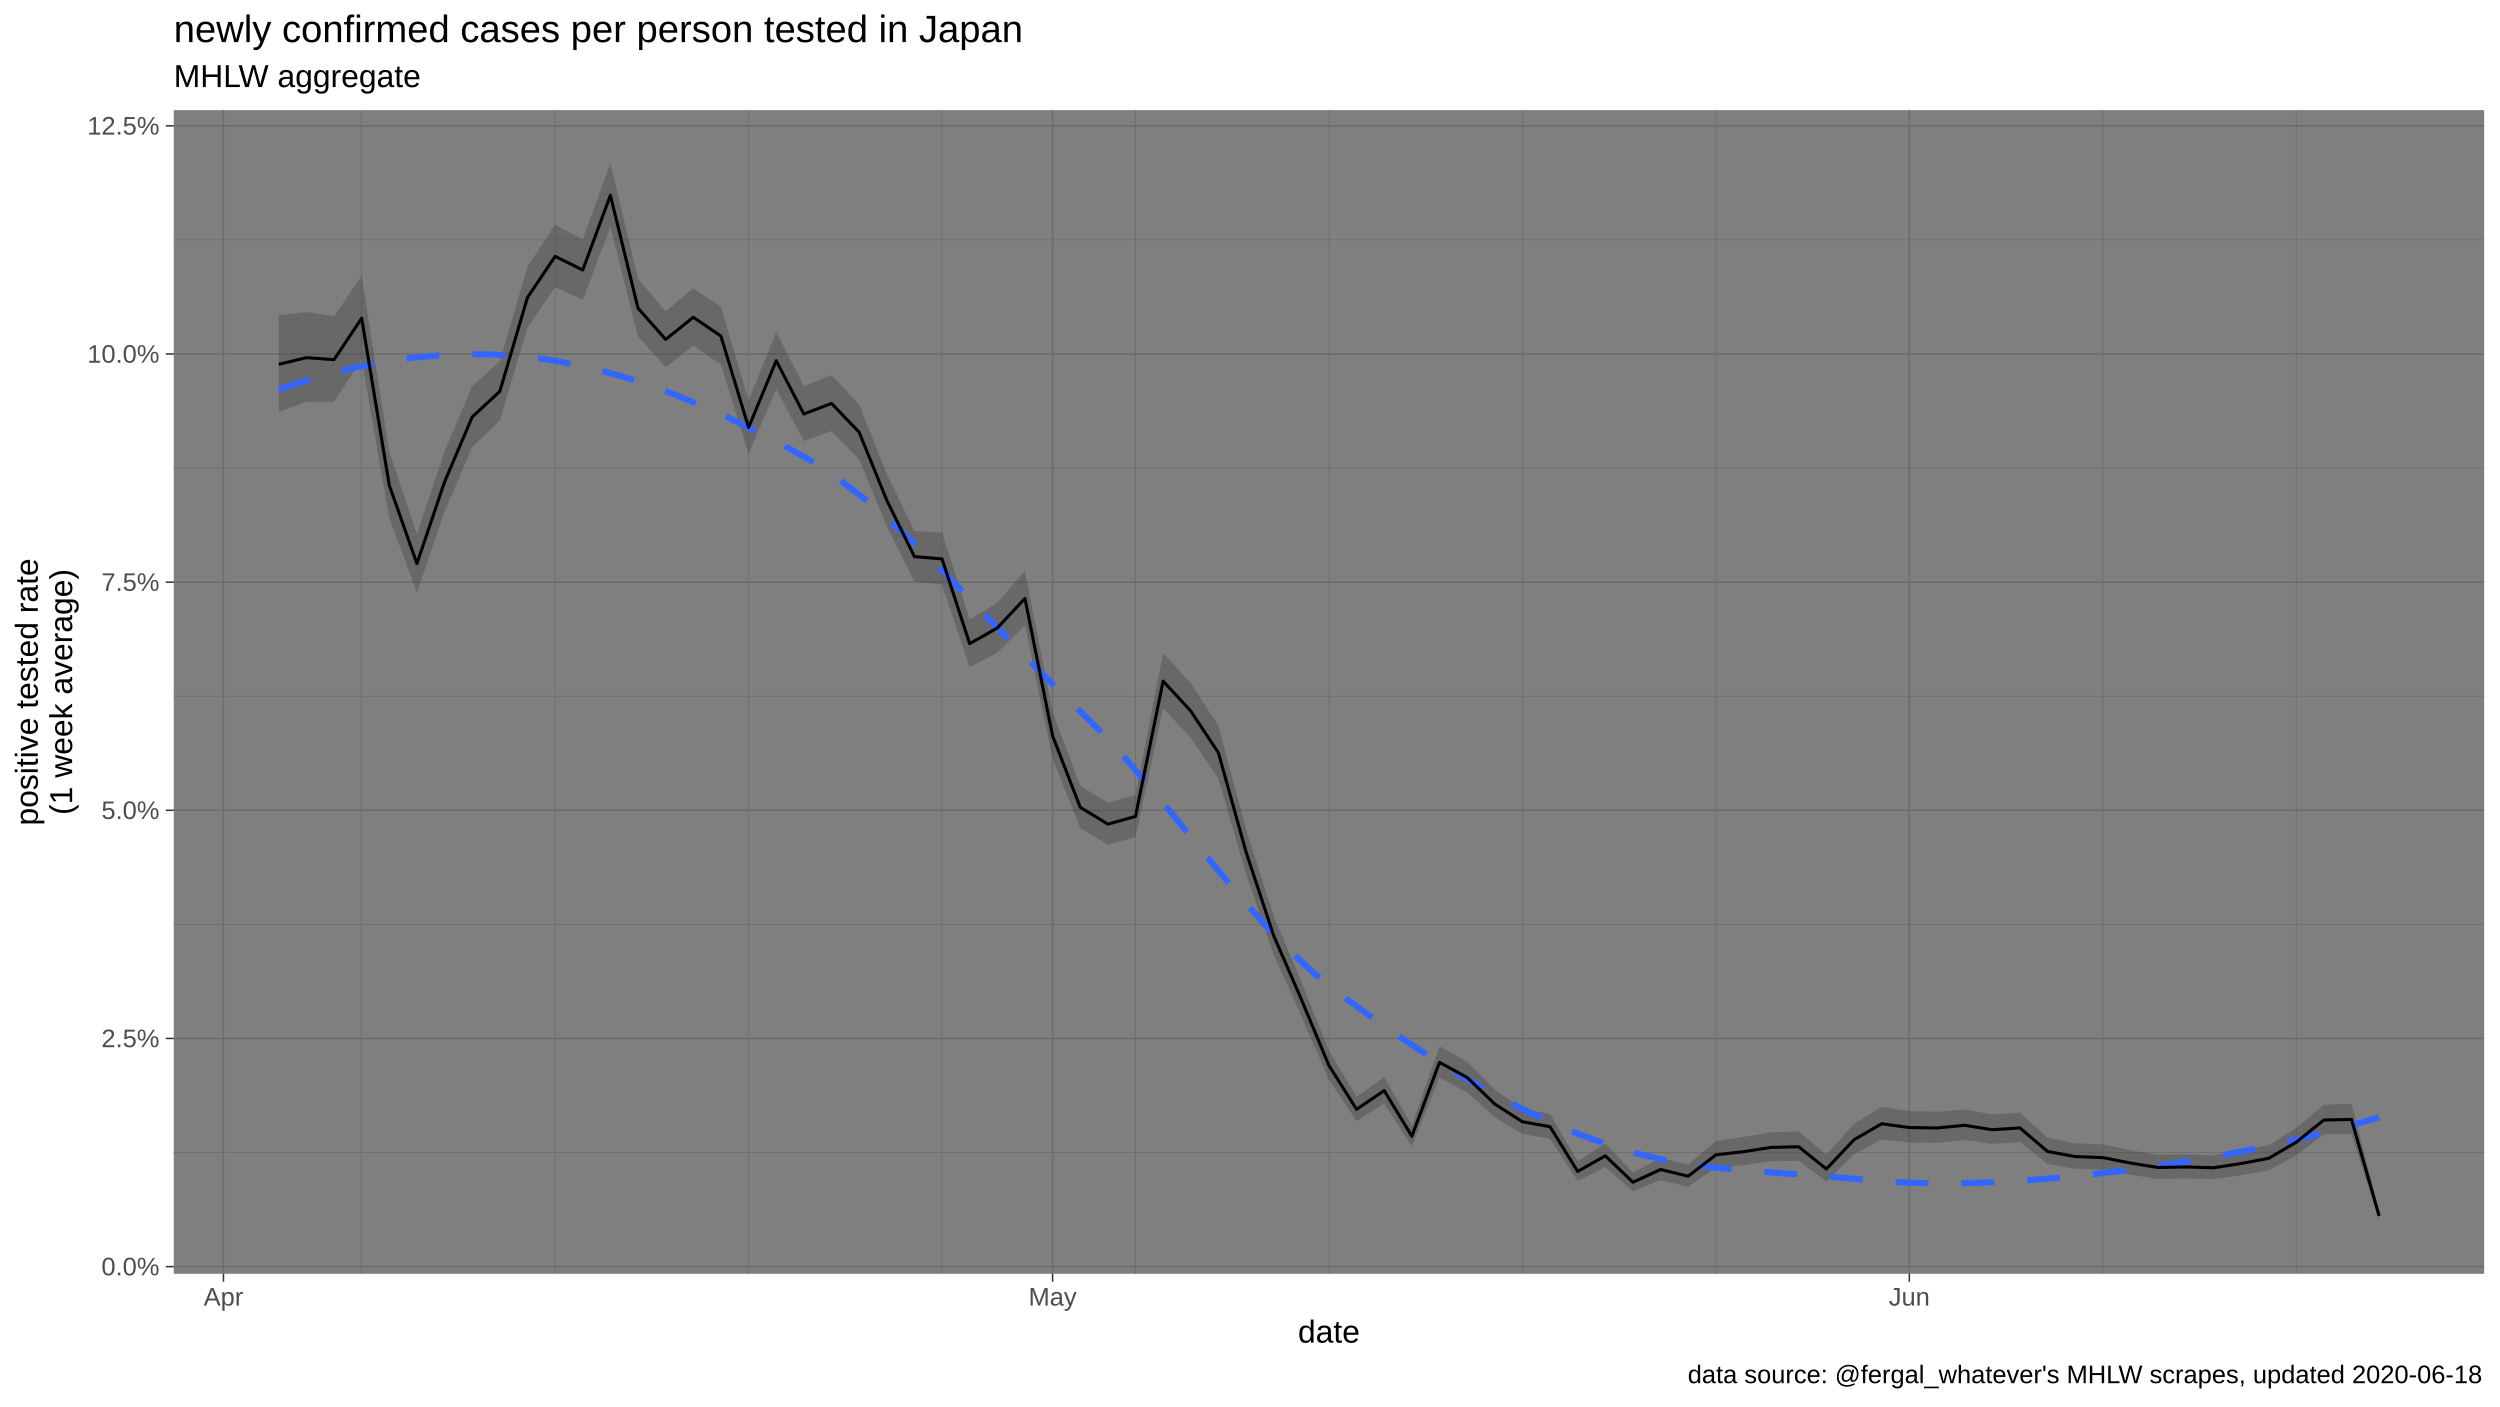
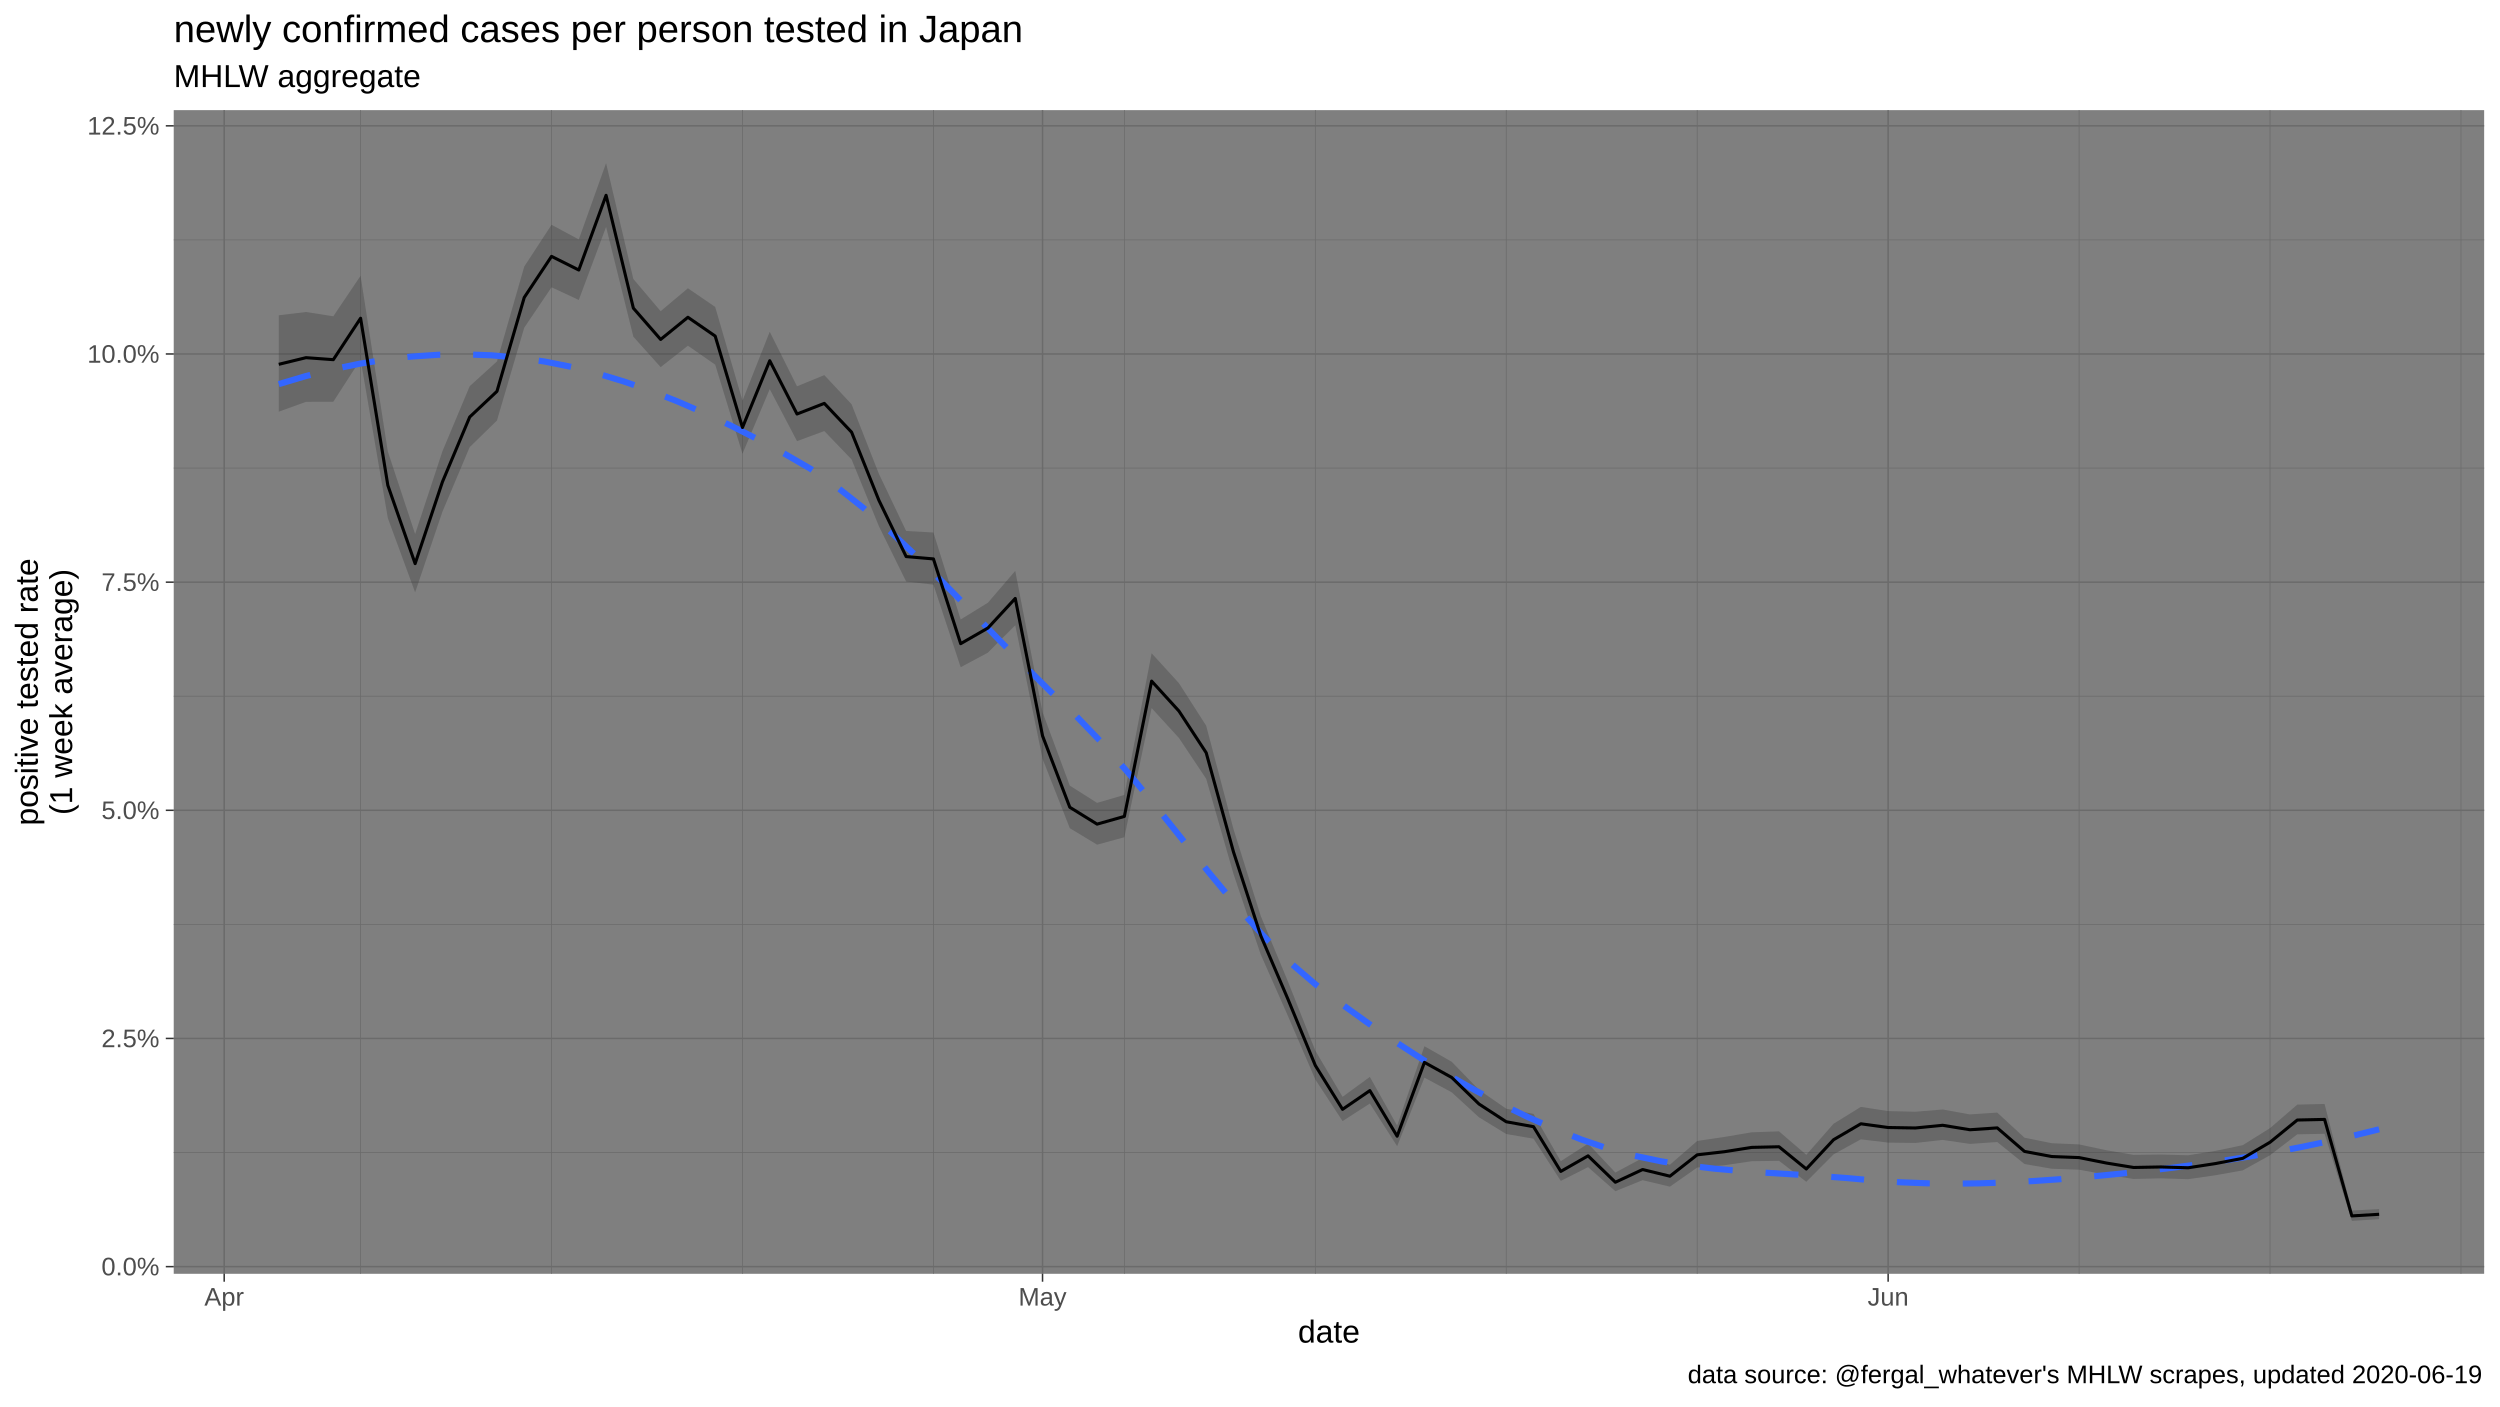
<svg xmlns="http://www.w3.org/2000/svg" viewBox="0 0 864.00 486.00">
  <defs>
    <style type="text/css">
    line, polyline, polygon, path, rect, circle {
      fill: none;
      stroke: #000000;
      stroke-linecap: round;
      stroke-linejoin: round;
      stroke-miterlimit: 10.00;
    }
  </style>
  </defs>
  <rect width="100%" height="100%" style="stroke: none; fill: #FFFFFF;" />
  <rect x="0.00" y="0.00" width="864.00" height="486.00" style="stroke-width: 1.07; stroke: #FFFFFF; fill: #FFFFFF;" />
  <defs>
    <clipPath id="cpNjAuMDR8ODU4LjUyfDQ0MC4yMnwzOC4wNw==">
      <rect x="60.04" y="38.07" width="798.48" height="402.15" />
    </clipPath>
  </defs>
  <rect x="60.04" y="38.07" width="798.48" height="402.15" style="stroke-width: 1.07; stroke: none; fill: #7F7F7F;" clip-path="url(#cpNjAuMDR8ODU4LjUyfDQ0MC4yMnwzOC4wNw==)" />
  <polyline points="60.04,398.31 858.52,398.31 " style="stroke-width: 0.27; stroke: #6B6B6B; stroke-linecap: butt;" clip-path="url(#cpNjAuMDR8ODU4LjUyfDQ0MC4yMnwzOC4wNw==)" />
  <polyline points="60.04,319.46 858.52,319.46 " style="stroke-width: 0.27; stroke: #6B6B6B; stroke-linecap: butt;" clip-path="url(#cpNjAuMDR8ODU4LjUyfDQ0MC4yMnwzOC4wNw==)" />
  <polyline points="60.04,240.61 858.52,240.61 " style="stroke-width: 0.27; stroke: #6B6B6B; stroke-linecap: butt;" clip-path="url(#cpNjAuMDR8ODU4LjUyfDQ0MC4yMnwzOC4wNw==)" />
  <polyline points="60.04,161.76 858.52,161.76 " style="stroke-width: 0.27; stroke: #6B6B6B; stroke-linecap: butt;" clip-path="url(#cpNjAuMDR8ODU4LjUyfDQ0MC4yMnwzOC4wNw==)" />
  <polyline points="60.04,82.91 858.52,82.91 " style="stroke-width: 0.27; stroke: #6B6B6B; stroke-linecap: butt;" clip-path="url(#cpNjAuMDR8ODU4LjUyfDQ0MC4yMnwzOC4wNw==)" />
-   <polyline points="124.99,440.22 124.99,38.07 " style="stroke-width: 0.27; stroke: #6B6B6B; stroke-linecap: butt;" clip-path="url(#cpNjAuMDR8ODU4LjUyfDQ0MC4yMnwzOC4wNw==)" />
-   <polyline points="191.85,440.22 191.85,38.07 " style="stroke-width: 0.27; stroke: #6B6B6B; stroke-linecap: butt;" clip-path="url(#cpNjAuMDR8ODU4LjUyfDQ0MC4yMnwzOC4wNw==)" />
-   <polyline points="258.71,440.22 258.71,38.07 " style="stroke-width: 0.27; stroke: #6B6B6B; stroke-linecap: butt;" clip-path="url(#cpNjAuMDR8ODU4LjUyfDQ0MC4yMnwzOC4wNw==)" />
-   <polyline points="325.56,440.22 325.56,38.07 " style="stroke-width: 0.27; stroke: #6B6B6B; stroke-linecap: butt;" clip-path="url(#cpNjAuMDR8ODU4LjUyfDQ0MC4yMnwzOC4wNw==)" />
-   <polyline points="392.42,440.22 392.42,38.07 " style="stroke-width: 0.27; stroke: #6B6B6B; stroke-linecap: butt;" clip-path="url(#cpNjAuMDR8ODU4LjUyfDQ0MC4yMnwzOC4wNw==)" />
-   <polyline points="459.28,440.22 459.28,38.07 " style="stroke-width: 0.27; stroke: #6B6B6B; stroke-linecap: butt;" clip-path="url(#cpNjAuMDR8ODU4LjUyfDQ0MC4yMnwzOC4wNw==)" />
-   <polyline points="526.14,440.22 526.14,38.07 " style="stroke-width: 0.27; stroke: #6B6B6B; stroke-linecap: butt;" clip-path="url(#cpNjAuMDR8ODU4LjUyfDQ0MC4yMnwzOC4wNw==)" />
-   <polyline points="593.00,440.22 593.00,38.07 " style="stroke-width: 0.27; stroke: #6B6B6B; stroke-linecap: butt;" clip-path="url(#cpNjAuMDR8ODU4LjUyfDQ0MC4yMnwzOC4wNw==)" />
-   <polyline points="726.71,440.22 726.71,38.07 " style="stroke-width: 0.27; stroke: #6B6B6B; stroke-linecap: butt;" clip-path="url(#cpNjAuMDR8ODU4LjUyfDQ0MC4yMnwzOC4wNw==)" />
-   <polyline points="793.57,440.22 793.57,38.07 " style="stroke-width: 0.27; stroke: #6B6B6B; stroke-linecap: butt;" clip-path="url(#cpNjAuMDR8ODU4LjUyfDQ0MC4yMnwzOC4wNw==)" />
+   <polyline points="124.62,440.22 124.62,38.07 " style="stroke-width: 0.27; stroke: #6B6B6B; stroke-linecap: butt;" clip-path="url(#cpNjAuMDR8ODU4LjUyfDQ0MC4yMnwzOC4wNw==)" />
+   <polyline points="190.61,440.22 190.61,38.07 " style="stroke-width: 0.27; stroke: #6B6B6B; stroke-linecap: butt;" clip-path="url(#cpNjAuMDR8ODU4LjUyfDQ0MC4yMnwzOC4wNw==)" />
+   <polyline points="256.60,440.22 256.60,38.07 " style="stroke-width: 0.27; stroke: #6B6B6B; stroke-linecap: butt;" clip-path="url(#cpNjAuMDR8ODU4LjUyfDQ0MC4yMnwzOC4wNw==)" />
+   <polyline points="322.59,440.22 322.59,38.07 " style="stroke-width: 0.27; stroke: #6B6B6B; stroke-linecap: butt;" clip-path="url(#cpNjAuMDR8ODU4LjUyfDQ0MC4yMnwzOC4wNw==)" />
+   <polyline points="388.58,440.22 388.58,38.07 " style="stroke-width: 0.27; stroke: #6B6B6B; stroke-linecap: butt;" clip-path="url(#cpNjAuMDR8ODU4LjUyfDQ0MC4yMnwzOC4wNw==)" />
+   <polyline points="454.57,440.22 454.57,38.07 " style="stroke-width: 0.27; stroke: #6B6B6B; stroke-linecap: butt;" clip-path="url(#cpNjAuMDR8ODU4LjUyfDQ0MC4yMnwzOC4wNw==)" />
+   <polyline points="520.56,440.22 520.56,38.07 " style="stroke-width: 0.27; stroke: #6B6B6B; stroke-linecap: butt;" clip-path="url(#cpNjAuMDR8ODU4LjUyfDQ0MC4yMnwzOC4wNw==)" />
+   <polyline points="586.55,440.22 586.55,38.07 " style="stroke-width: 0.27; stroke: #6B6B6B; stroke-linecap: butt;" clip-path="url(#cpNjAuMDR8ODU4LjUyfDQ0MC4yMnwzOC4wNw==)" />
+   <polyline points="718.53,440.22 718.53,38.07 " style="stroke-width: 0.27; stroke: #6B6B6B; stroke-linecap: butt;" clip-path="url(#cpNjAuMDR8ODU4LjUyfDQ0MC4yMnwzOC4wNw==)" />
+   <polyline points="784.52,440.22 784.52,38.07 " style="stroke-width: 0.27; stroke: #6B6B6B; stroke-linecap: butt;" clip-path="url(#cpNjAuMDR8ODU4LjUyfDQ0MC4yMnwzOC4wNw==)" />
+   <polyline points="850.51,440.22 850.51,38.07 " style="stroke-width: 0.27; stroke: #6B6B6B; stroke-linecap: butt;" clip-path="url(#cpNjAuMDR8ODU4LjUyfDQ0MC4yMnwzOC4wNw==)" />
  <polyline points="60.04,437.74 858.52,437.74 " style="stroke-width: 0.53; stroke: #6B6B6B; stroke-linecap: butt;" clip-path="url(#cpNjAuMDR8ODU4LjUyfDQ0MC4yMnwzOC4wNw==)" />
  <polyline points="60.04,358.89 858.52,358.89 " style="stroke-width: 0.53; stroke: #6B6B6B; stroke-linecap: butt;" clip-path="url(#cpNjAuMDR8ODU4LjUyfDQ0MC4yMnwzOC4wNw==)" />
  <polyline points="60.04,280.04 858.52,280.04 " style="stroke-width: 0.53; stroke: #6B6B6B; stroke-linecap: butt;" clip-path="url(#cpNjAuMDR8ODU4LjUyfDQ0MC4yMnwzOC4wNw==)" />
  <polyline points="60.04,201.19 858.52,201.19 " style="stroke-width: 0.53; stroke: #6B6B6B; stroke-linecap: butt;" clip-path="url(#cpNjAuMDR8ODU4LjUyfDQ0MC4yMnwzOC4wNw==)" />
  <polyline points="60.04,122.34 858.52,122.34 " style="stroke-width: 0.53; stroke: #6B6B6B; stroke-linecap: butt;" clip-path="url(#cpNjAuMDR8ODU4LjUyfDQ0MC4yMnwzOC4wNw==)" />
  <polyline points="60.04,43.49 858.52,43.49 " style="stroke-width: 0.53; stroke: #6B6B6B; stroke-linecap: butt;" clip-path="url(#cpNjAuMDR8ODU4LjUyfDQ0MC4yMnwzOC4wNw==)" />
-   <polyline points="77.23,440.22 77.23,38.07 " style="stroke-width: 0.53; stroke: #6B6B6B; stroke-linecap: butt;" clip-path="url(#cpNjAuMDR8ODU4LjUyfDQ0MC4yMnwzOC4wNw==)" />
-   <polyline points="363.77,440.22 363.77,38.07 " style="stroke-width: 0.53; stroke: #6B6B6B; stroke-linecap: butt;" clip-path="url(#cpNjAuMDR8ODU4LjUyfDQ0MC4yMnwzOC4wNw==)" />
-   <polyline points="659.86,440.22 659.86,38.07 " style="stroke-width: 0.53; stroke: #6B6B6B; stroke-linecap: butt;" clip-path="url(#cpNjAuMDR8ODU4LjUyfDQ0MC4yMnwzOC4wNw==)" />
-   <polygon points="96.34,108.95 105.89,107.82 115.44,109.30 124.99,95.30 134.54,156.05 144.09,184.55 153.64,155.96 163.19,133.45 172.74,124.90 182.30,92.12 191.85,77.68 201.40,82.75 210.95,56.35 220.50,96.41 230.05,107.54 239.60,99.62 249.15,106.07 258.71,138.44 268.26,114.64 277.81,133.50 287.36,129.63 296.91,139.71 306.46,163.70 316.01,183.50 325.56,184.03 335.12,214.08 344.67,208.27 354.22,197.28 363.77,246.12 373.32,271.50 382.87,277.47 392.42,274.71 401.97,225.75 411.52,236.09 421.08,250.80 430.63,286.51 440.18,316.54 449.73,339.26 459.28,363.09 468.83,379.05 478.38,372.17 487.93,389.00 497.49,361.57 507.04,366.93 516.59,376.64 526.14,383.17 535.69,384.95 545.24,401.29 554.79,395.23 564.34,405.23 573.89,400.19 583.45,402.52 593.00,394.31 602.55,392.92 612.10,391.32 621.65,390.99 631.20,399.10 640.75,388.36 650.30,382.53 659.86,383.99 669.41,384.21 678.96,383.43 688.51,385.14 698.06,384.51 707.61,393.19 717.16,395.09 726.71,395.50 736.27,397.52 745.82,399.12 755.37,399.00 764.92,399.26 774.47,397.73 784.02,395.77 793.57,389.88 803.12,381.75 812.67,381.52 822.23,418.36 822.23,421.94 812.67,391.84 803.12,392.03 793.57,399.26 784.02,404.49 774.47,406.17 764.92,407.53 755.37,407.24 745.82,407.46 736.27,405.99 726.71,404.25 717.16,403.93 707.61,402.29 698.06,394.69 688.51,395.34 678.96,393.96 669.41,395.01 659.86,394.89 650.30,393.76 640.75,398.95 631.20,408.43 621.65,401.18 612.10,401.32 602.55,402.71 593.00,403.51 583.45,410.12 573.89,407.87 564.34,411.68 554.79,403.37 545.24,408.13 535.69,393.54 526.14,391.92 516.59,386.15 507.04,377.50 497.49,372.44 487.93,396.14 478.38,381.39 468.83,387.46 459.28,373.08 449.73,351.20 440.18,329.89 430.63,302.05 421.08,269.17 411.52,255.04 401.97,244.73 392.42,289.35 382.87,291.93 373.32,286.23 363.77,262.25 354.22,216.10 344.67,225.55 335.12,230.60 325.56,202.06 316.01,200.98 306.46,181.83 296.91,158.79 287.36,148.98 277.81,152.46 268.26,134.49 258.71,156.85 249.15,126.03 239.60,119.48 230.05,126.89 220.50,116.38 210.95,78.44 201.40,103.68 191.85,99.29 182.30,113.26 172.74,145.34 163.19,154.53 153.64,176.87 144.09,204.74 134.54,179.09 124.99,124.24 115.44,138.85 105.89,138.88 96.34,142.28 " style="stroke-width: 1.07; stroke: none; fill: #333333; fill-opacity: 0.30;" clip-path="url(#cpNjAuMDR8ODU4LjUyfDQ0MC4yMnwzOC4wNw==)" />
-   <polyline points="96.34,134.59 105.52,131.57 114.71,128.96 123.90,126.77 133.09,125.00 142.28,123.68 151.47,122.82 160.65,122.41 169.84,122.49 179.03,123.05 188.22,124.12 197.41,125.71 206.60,127.80 215.79,130.35 224.97,133.35 234.16,136.76 243.35,140.56 252.54,144.72 261.73,149.22 270.92,154.02 280.11,159.14 289.29,165.15 298.48,172.19 307.67,180.06 316.86,188.62 326.05,197.67 335.24,207.05 344.42,216.60 353.61,226.13 362.80,235.47 371.99,244.47 381.18,253.59 390.37,263.70 399.56,274.53 408.74,285.74 417.93,297.04 427.12,308.12 436.31,318.65 445.50,328.34 454.69,336.86 463.87,344.09 473.06,350.85 482.25,357.30 491.44,363.41 500.63,369.17 509.82,374.58 519.01,379.61 528.19,384.25 537.38,388.49 546.57,392.31 555.76,395.70 564.95,398.48 574.14,400.63 583.33,402.27 592.51,403.48 601.70,404.40 610.89,405.12 620.08,405.75 629.27,406.40 638.46,407.18 647.64,408.04 656.83,408.61 666.02,408.91 675.21,408.95 684.40,408.76 693.59,408.35 702.78,407.75 711.96,406.97 721.15,406.04 730.34,404.97 739.53,403.78 748.72,402.47 757.91,401.02 767.10,399.41 776.28,397.64 785.47,395.71 794.66,393.60 803.85,391.30 813.04,388.81 822.23,386.11 " style="stroke-width: 2.13; stroke: #3366FF; stroke-dasharray: 11.38,11.38; stroke-linecap: butt;" clip-path="url(#cpNjAuMDR8ODU4LjUyfDQ0MC4yMnwzOC4wNw==)" />
-   <polyline points="96.34,125.91 105.89,123.61 115.44,124.30 124.99,109.98 134.54,167.74 144.09,194.79 153.64,166.55 163.19,144.12 172.74,135.24 182.30,102.80 191.85,88.60 201.40,93.32 210.95,67.50 220.50,106.50 230.05,117.31 239.60,109.65 249.15,116.15 258.71,147.74 268.26,124.67 277.81,143.08 287.36,139.41 296.91,149.36 306.46,172.87 316.01,192.35 325.56,193.16 335.12,222.45 344.67,217.03 354.22,206.82 363.77,254.31 373.32,278.99 382.87,284.82 392.42,282.15 401.97,235.39 411.52,245.73 421.08,260.15 430.63,294.43 440.18,323.36 449.73,345.37 459.28,368.22 468.83,383.38 478.38,376.91 487.93,392.67 497.49,367.16 507.04,372.37 516.59,381.54 526.14,387.68 535.69,389.38 545.24,404.84 554.79,399.46 564.34,408.58 573.89,404.19 583.45,406.49 593.00,399.11 602.55,398.03 612.10,396.54 621.65,396.32 631.20,404.00 640.75,393.89 650.30,388.38 659.86,389.67 669.41,389.83 678.96,388.90 688.51,390.44 698.06,389.80 707.61,397.93 717.16,399.70 726.71,400.06 736.27,401.94 745.82,403.48 755.37,403.30 764.92,403.58 774.47,402.13 784.02,400.32 793.57,394.76 803.12,387.08 812.67,386.87 822.23,420.22 " style="stroke-width: 1.07; stroke-linecap: butt;" clip-path="url(#cpNjAuMDR8ODU4LjUyfDQ0MC4yMnwzOC4wNw==)" />
+   <polyline points="77.48,440.22 77.48,38.07 " style="stroke-width: 0.53; stroke: #6B6B6B; stroke-linecap: butt;" clip-path="url(#cpNjAuMDR8ODU4LjUyfDQ0MC4yMnwzOC4wNw==)" />
+   <polyline points="360.30,440.22 360.30,38.07 " style="stroke-width: 0.53; stroke: #6B6B6B; stroke-linecap: butt;" clip-path="url(#cpNjAuMDR8ODU4LjUyfDQ0MC4yMnwzOC4wNw==)" />
+   <polyline points="652.54,440.22 652.54,38.07 " style="stroke-width: 0.53; stroke: #6B6B6B; stroke-linecap: butt;" clip-path="url(#cpNjAuMDR8ODU4LjUyfDQ0MC4yMnwzOC4wNw==)" />
+   <polygon points="96.34,108.95 105.76,107.82 115.19,109.30 124.62,95.30 134.04,156.05 143.47,184.55 152.90,155.96 162.33,133.45 171.75,124.90 181.18,92.12 190.61,77.68 200.03,82.75 209.46,56.35 218.89,96.41 228.32,107.54 237.74,99.62 247.17,106.07 256.60,138.44 266.02,114.64 275.45,133.50 284.88,129.63 294.31,139.71 303.73,163.70 313.16,183.50 322.59,184.03 332.01,214.08 341.44,208.27 350.87,197.28 360.30,246.12 369.72,271.50 379.15,277.47 388.58,274.71 398.00,225.75 407.43,236.09 416.86,250.80 426.29,286.51 435.71,316.54 445.14,339.26 454.57,363.09 463.99,379.05 473.42,372.17 482.85,389.00 492.28,361.57 501.70,366.93 511.13,376.64 520.56,383.17 529.98,384.95 539.41,401.29 548.84,395.23 558.27,405.23 567.69,400.19 577.12,402.52 586.55,394.31 595.97,392.92 605.40,391.32 614.83,390.99 624.26,399.10 633.68,388.36 643.11,382.53 652.54,383.99 661.96,384.21 671.39,383.43 680.82,385.14 690.25,384.51 699.67,393.19 709.10,395.09 718.53,395.50 727.95,397.52 737.38,399.12 746.81,399.00 756.24,399.26 765.66,397.73 775.09,395.77 784.52,389.88 793.94,381.75 803.37,381.52 812.80,418.36 822.23,417.82 822.23,421.36 812.80,421.94 803.37,391.84 793.94,392.03 784.52,399.26 775.09,404.49 765.66,406.17 756.24,407.53 746.81,407.24 737.38,407.46 727.95,405.99 718.53,404.25 709.10,403.93 699.67,402.29 690.25,394.69 680.82,395.34 671.39,393.96 661.96,395.01 652.54,394.89 643.11,393.76 633.68,398.95 624.26,408.43 614.83,401.18 605.40,401.32 595.97,402.71 586.55,403.51 577.12,410.12 567.69,407.87 558.27,411.68 548.84,403.37 539.41,408.13 529.98,393.54 520.56,391.92 511.13,386.15 501.70,377.50 492.28,372.44 482.85,396.14 473.42,381.39 463.99,387.46 454.57,373.08 445.14,351.20 435.71,329.89 426.29,302.05 416.86,269.17 407.43,255.04 398.00,244.73 388.58,289.35 379.15,291.93 369.72,286.23 360.30,262.25 350.87,216.10 341.44,225.55 332.01,230.60 322.59,202.06 313.16,200.98 303.73,181.83 294.31,158.79 284.88,148.98 275.45,152.46 266.02,134.49 256.60,156.85 247.17,126.03 237.74,119.48 228.32,126.89 218.89,116.38 209.46,78.44 200.03,103.68 190.61,99.29 181.18,113.26 171.75,145.34 162.33,154.53 152.90,176.87 143.47,204.74 134.04,179.09 124.62,124.24 115.19,138.85 105.76,138.88 96.34,142.28 " style="stroke-width: 1.07; stroke: none; fill: #333333; fill-opacity: 0.30;" clip-path="url(#cpNjAuMDR8ODU4LjUyfDQ0MC4yMnwzOC4wNw==)" />
+   <polyline points="96.34,132.75 105.52,130.02 114.71,127.70 123.90,125.78 133.09,124.28 142.28,123.22 151.47,122.61 160.65,122.47 169.84,122.79 179.03,123.61 188.22,124.94 197.41,126.78 206.60,129.11 215.79,131.90 224.97,135.12 234.16,138.74 243.35,142.74 252.54,147.08 261.73,151.75 270.92,156.69 280.11,162.02 289.29,168.35 298.48,175.62 307.67,183.67 316.86,192.33 326.05,201.43 335.24,210.79 344.42,220.24 353.61,229.63 362.80,238.76 371.99,247.54 381.18,257.08 390.37,267.61 399.56,278.78 408.74,290.26 417.93,301.70 427.12,312.76 436.31,323.10 445.50,332.37 454.69,340.24 463.87,347.16 473.06,353.77 482.25,360.05 491.44,366.00 500.63,371.59 509.82,376.82 519.01,381.67 528.19,386.14 537.38,390.19 546.57,393.83 555.76,396.96 564.95,399.44 574.14,401.36 583.33,402.81 592.51,403.89 601.70,404.70 610.89,405.33 620.08,405.89 629.27,406.46 638.46,407.15 647.64,407.98 656.83,408.60 666.02,408.95 675.21,409.07 684.40,408.96 693.59,408.65 702.78,408.17 711.96,407.53 721.15,406.76 730.34,405.87 739.53,404.90 748.72,403.83 757.91,402.64 767.10,401.33 776.28,399.88 785.47,398.29 794.66,396.54 803.85,394.63 813.04,392.55 822.23,390.28 " style="stroke-width: 2.13; stroke: #3366FF; stroke-dasharray: 11.38,11.38; stroke-linecap: butt;" clip-path="url(#cpNjAuMDR8ODU4LjUyfDQ0MC4yMnwzOC4wNw==)" />
+   <polyline points="96.34,125.91 105.76,123.61 115.19,124.30 124.62,109.98 134.04,167.74 143.47,194.79 152.90,166.55 162.33,144.12 171.75,135.24 181.18,102.80 190.61,88.60 200.03,93.32 209.46,67.50 218.89,106.50 228.32,117.31 237.74,109.65 247.17,116.15 256.60,147.74 266.02,124.67 275.45,143.08 284.88,139.41 294.31,149.36 303.73,172.87 313.16,192.35 322.59,193.16 332.01,222.45 341.44,217.03 350.87,206.82 360.30,254.31 369.72,278.99 379.15,284.82 388.58,282.15 398.00,235.39 407.43,245.73 416.86,260.15 426.29,294.43 435.71,323.36 445.14,345.37 454.57,368.22 463.99,383.38 473.42,376.91 482.85,392.67 492.28,367.16 501.70,372.37 511.13,381.54 520.56,387.68 529.98,389.38 539.41,404.84 548.84,399.46 558.27,408.58 567.69,404.19 577.12,406.49 586.55,399.11 595.97,398.03 605.40,396.54 614.83,396.32 624.26,404.00 633.68,393.89 643.11,388.38 652.54,389.67 661.96,389.83 671.39,388.90 680.82,390.44 690.25,389.80 699.67,397.93 709.10,399.70 718.53,400.06 727.95,401.94 737.38,403.48 746.81,403.30 756.24,403.58 765.66,402.13 775.09,400.32 784.52,394.76 793.94,387.08 803.37,386.87 812.80,420.22 822.23,419.66 " style="stroke-width: 1.07; stroke-linecap: butt;" clip-path="url(#cpNjAuMDR8ODU4LjUyfDQ0MC4yMnwzOC4wNw==)" />
  <defs>
    <clipPath id="cpMC4wMHw4NjQuMDB8NDg2LjAwfDAuMDA=">
      <rect x="0.00" y="0.00" width="864.00" height="486.00" />
    </clipPath>
  </defs>
  <g clip-path="url(#cpMC4wMHw4NjQuMDB8NDg2LjAwfDAuMDA=)">
    <text x="35.05" y="440.76" style="font-size: 8.80px; fill: #4D4D4D; font-family: Liberation Sans;" textLength="20.06px" lengthAdjust="spacingAndGlyphs">0.0%</text>
  </g>
  <g clip-path="url(#cpMC4wMHw4NjQuMDB8NDg2LjAwfDAuMDA=)">
    <text x="35.05" y="361.91" style="font-size: 8.80px; fill: #4D4D4D; font-family: Liberation Sans;" textLength="20.06px" lengthAdjust="spacingAndGlyphs">2.5%</text>
  </g>
  <g clip-path="url(#cpMC4wMHw4NjQuMDB8NDg2LjAwfDAuMDA=)">
    <text x="35.05" y="283.06" style="font-size: 8.80px; fill: #4D4D4D; font-family: Liberation Sans;" textLength="20.06px" lengthAdjust="spacingAndGlyphs">5.0%</text>
  </g>
  <g clip-path="url(#cpMC4wMHw4NjQuMDB8NDg2LjAwfDAuMDA=)">
    <text x="35.05" y="204.21" style="font-size: 8.80px; fill: #4D4D4D; font-family: Liberation Sans;" textLength="20.06px" lengthAdjust="spacingAndGlyphs">7.5%</text>
  </g>
  <g clip-path="url(#cpMC4wMHw4NjQuMDB8NDg2LjAwfDAuMDA=)">
    <text x="30.16" y="125.36" style="font-size: 8.80px; fill: #4D4D4D; font-family: Liberation Sans;" textLength="24.95px" lengthAdjust="spacingAndGlyphs">10.0%</text>
  </g>
  <g clip-path="url(#cpMC4wMHw4NjQuMDB8NDg2LjAwfDAuMDA=)">
    <text x="30.16" y="46.51" style="font-size: 8.80px; fill: #4D4D4D; font-family: Liberation Sans;" textLength="24.95px" lengthAdjust="spacingAndGlyphs">12.5%</text>
  </g>
  <polyline points="57.30,437.74 60.04,437.74 " style="stroke-width: 0.53; stroke: #333333; stroke-linecap: butt;" clip-path="url(#cpMC4wMHw4NjQuMDB8NDg2LjAwfDAuMDA=)" />
  <polyline points="57.30,358.89 60.04,358.89 " style="stroke-width: 0.53; stroke: #333333; stroke-linecap: butt;" clip-path="url(#cpMC4wMHw4NjQuMDB8NDg2LjAwfDAuMDA=)" />
  <polyline points="57.30,280.04 60.04,280.04 " style="stroke-width: 0.53; stroke: #333333; stroke-linecap: butt;" clip-path="url(#cpMC4wMHw4NjQuMDB8NDg2LjAwfDAuMDA=)" />
  <polyline points="57.30,201.19 60.04,201.19 " style="stroke-width: 0.53; stroke: #333333; stroke-linecap: butt;" clip-path="url(#cpMC4wMHw4NjQuMDB8NDg2LjAwfDAuMDA=)" />
  <polyline points="57.30,122.34 60.04,122.34 " style="stroke-width: 0.53; stroke: #333333; stroke-linecap: butt;" clip-path="url(#cpMC4wMHw4NjQuMDB8NDg2LjAwfDAuMDA=)" />
  <polyline points="57.30,43.49 60.04,43.49 " style="stroke-width: 0.53; stroke: #333333; stroke-linecap: butt;" clip-path="url(#cpMC4wMHw4NjQuMDB8NDg2LjAwfDAuMDA=)" />
-   <polyline points="77.23,442.96 77.23,440.22 " style="stroke-width: 0.53; stroke: #333333; stroke-linecap: butt;" clip-path="url(#cpMC4wMHw4NjQuMDB8NDg2LjAwfDAuMDA=)" />
-   <polyline points="363.77,442.96 363.77,440.22 " style="stroke-width: 0.53; stroke: #333333; stroke-linecap: butt;" clip-path="url(#cpMC4wMHw4NjQuMDB8NDg2LjAwfDAuMDA=)" />
-   <polyline points="659.86,442.96 659.86,440.22 " style="stroke-width: 0.53; stroke: #333333; stroke-linecap: butt;" clip-path="url(#cpMC4wMHw4NjQuMDB8NDg2LjAwfDAuMDA=)" />
+   <polyline points="77.48,442.96 77.48,440.22 " style="stroke-width: 0.53; stroke: #333333; stroke-linecap: butt;" clip-path="url(#cpMC4wMHw4NjQuMDB8NDg2LjAwfDAuMDA=)" />
+   <polyline points="360.30,442.96 360.30,440.22 " style="stroke-width: 0.53; stroke: #333333; stroke-linecap: butt;" clip-path="url(#cpMC4wMHw4NjQuMDB8NDg2LjAwfDAuMDA=)" />
+   <polyline points="652.54,442.96 652.54,440.22 " style="stroke-width: 0.53; stroke: #333333; stroke-linecap: butt;" clip-path="url(#cpMC4wMHw4NjQuMDB8NDg2LjAwfDAuMDA=)" />
  <g clip-path="url(#cpMC4wMHw4NjQuMDB8NDg2LjAwfDAuMDA=)">
-     <text x="70.39" y="451.21" style="font-size: 8.80px; fill: #4D4D4D; font-family: Liberation Sans;" textLength="13.69px" lengthAdjust="spacingAndGlyphs">Apr</text>
+     <text x="70.63" y="451.21" style="font-size: 8.80px; fill: #4D4D4D; font-family: Liberation Sans;" textLength="13.69px" lengthAdjust="spacingAndGlyphs">Apr</text>
  </g>
  <g clip-path="url(#cpMC4wMHw4NjQuMDB8NDg2LjAwfDAuMDA=)">
-     <text x="355.46" y="451.21" style="font-size: 8.80px; fill: #4D4D4D; font-family: Liberation Sans;" textLength="16.62px" lengthAdjust="spacingAndGlyphs">May</text>
+     <text x="351.98" y="451.21" style="font-size: 8.80px; fill: #4D4D4D; font-family: Liberation Sans;" textLength="16.62px" lengthAdjust="spacingAndGlyphs">May</text>
  </g>
  <g clip-path="url(#cpMC4wMHw4NjQuMDB8NDg2LjAwfDAuMDA=)">
-     <text x="652.76" y="451.21" style="font-size: 8.80px; fill: #4D4D4D; font-family: Liberation Sans;" textLength="14.19px" lengthAdjust="spacingAndGlyphs">Jun</text>
+     <text x="645.44" y="451.21" style="font-size: 8.80px; fill: #4D4D4D; font-family: Liberation Sans;" textLength="14.19px" lengthAdjust="spacingAndGlyphs">Jun</text>
  </g>
  <g clip-path="url(#cpMC4wMHw4NjQuMDB8NDg2LjAwfDAuMDA=)">
    <text x="448.58" y="464.01" style="font-size: 11.00px; font-family: Liberation Sans;" textLength="21.41px" lengthAdjust="spacingAndGlyphs">date</text>
  </g>
  <g clip-path="url(#cpMC4wMHw4NjQuMDB8NDg2LjAwfDAuMDA=)">
    <text transform="translate(13.05,285.31) rotate(-90)" style="font-size: 11.00px; font-family: Liberation Sans;" textLength="92.33px" lengthAdjust="spacingAndGlyphs">positive tested rate</text>
  </g>
  <g clip-path="url(#cpMC4wMHw4NjQuMDB8NDg2LjAwfDAuMDA=)">
    <text transform="translate(24.93,281.64) rotate(-90)" style="font-size: 11.00px; font-family: Liberation Sans;" textLength="84.99px" lengthAdjust="spacingAndGlyphs">(1 week average)</text>
  </g>
  <g clip-path="url(#cpMC4wMHw4NjQuMDB8NDg2LjAwfDAuMDA=)">
    <text x="60.04" y="30.10" style="font-size: 11.00px; font-family: Liberation Sans;" textLength="86.21px" lengthAdjust="spacingAndGlyphs">MHLW aggregate</text>
  </g>
  <g clip-path="url(#cpMC4wMHw4NjQuMDB8NDg2LjAwfDAuMDA=)">
    <text x="60.04" y="14.56" style="font-size: 13.20px; font-family: Liberation Sans;" textLength="293.49px" lengthAdjust="spacingAndGlyphs">newly confirmed cases per person tested in Japan</text>
  </g>
  <g clip-path="url(#cpMC4wMHw4NjQuMDB8NDg2LjAwfDAuMDA=)">
-     <text x="583.27" y="478.03" style="font-size: 8.80px; font-family: Liberation Sans;" textLength="275.25px" lengthAdjust="spacingAndGlyphs">data source: @fergal_whatever's MHLW scrapes, updated 2020-06-18</text>
+     <text x="583.27" y="478.03" style="font-size: 8.80px; font-family: Liberation Sans;" textLength="275.25px" lengthAdjust="spacingAndGlyphs">data source: @fergal_whatever's MHLW scrapes, updated 2020-06-19</text>
  </g>
</svg>
